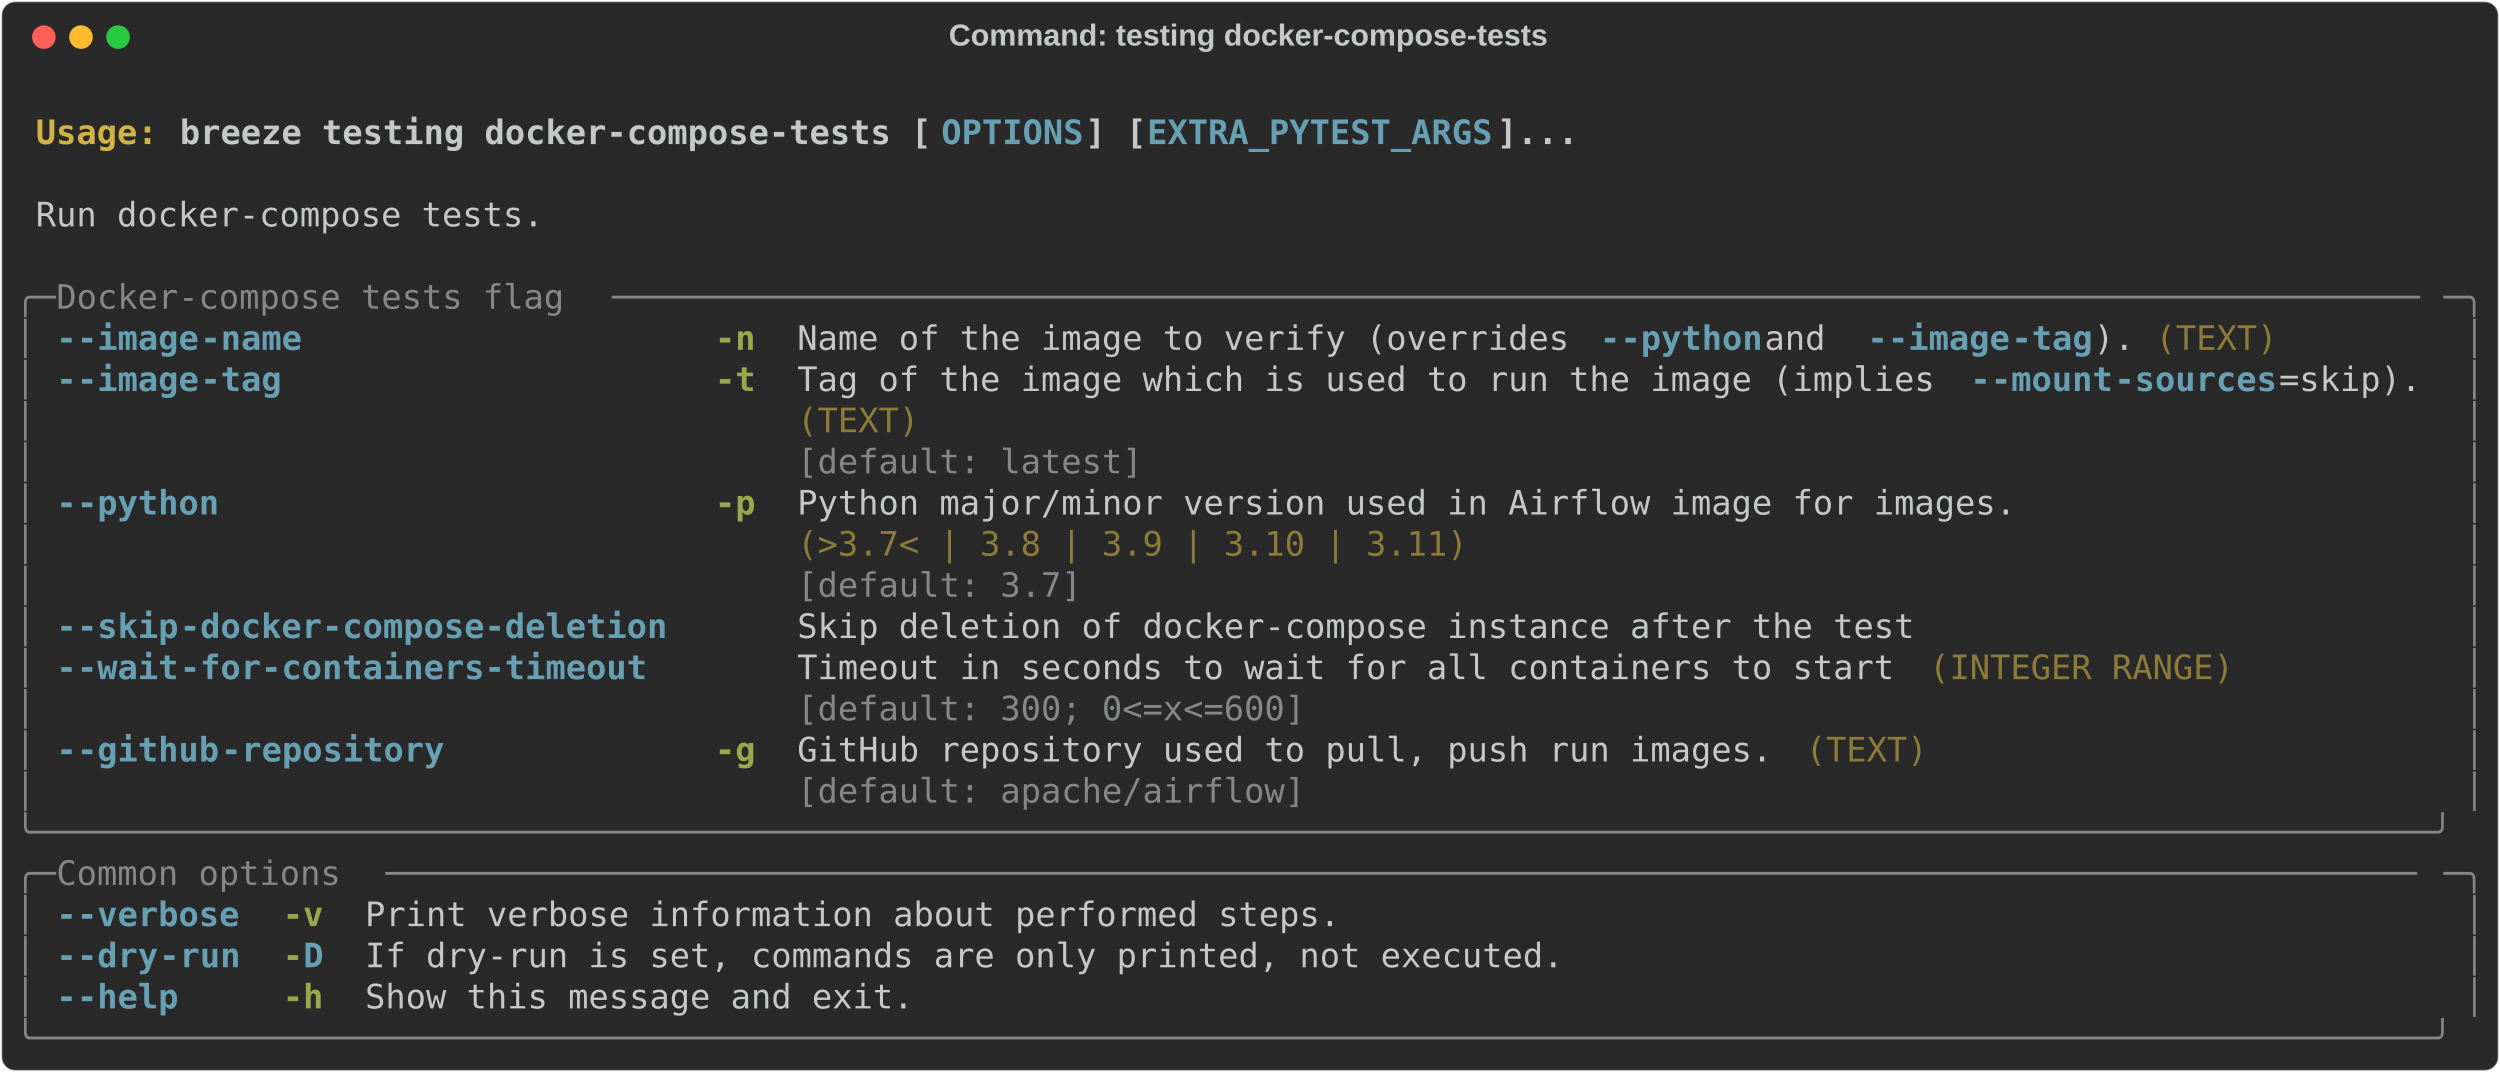
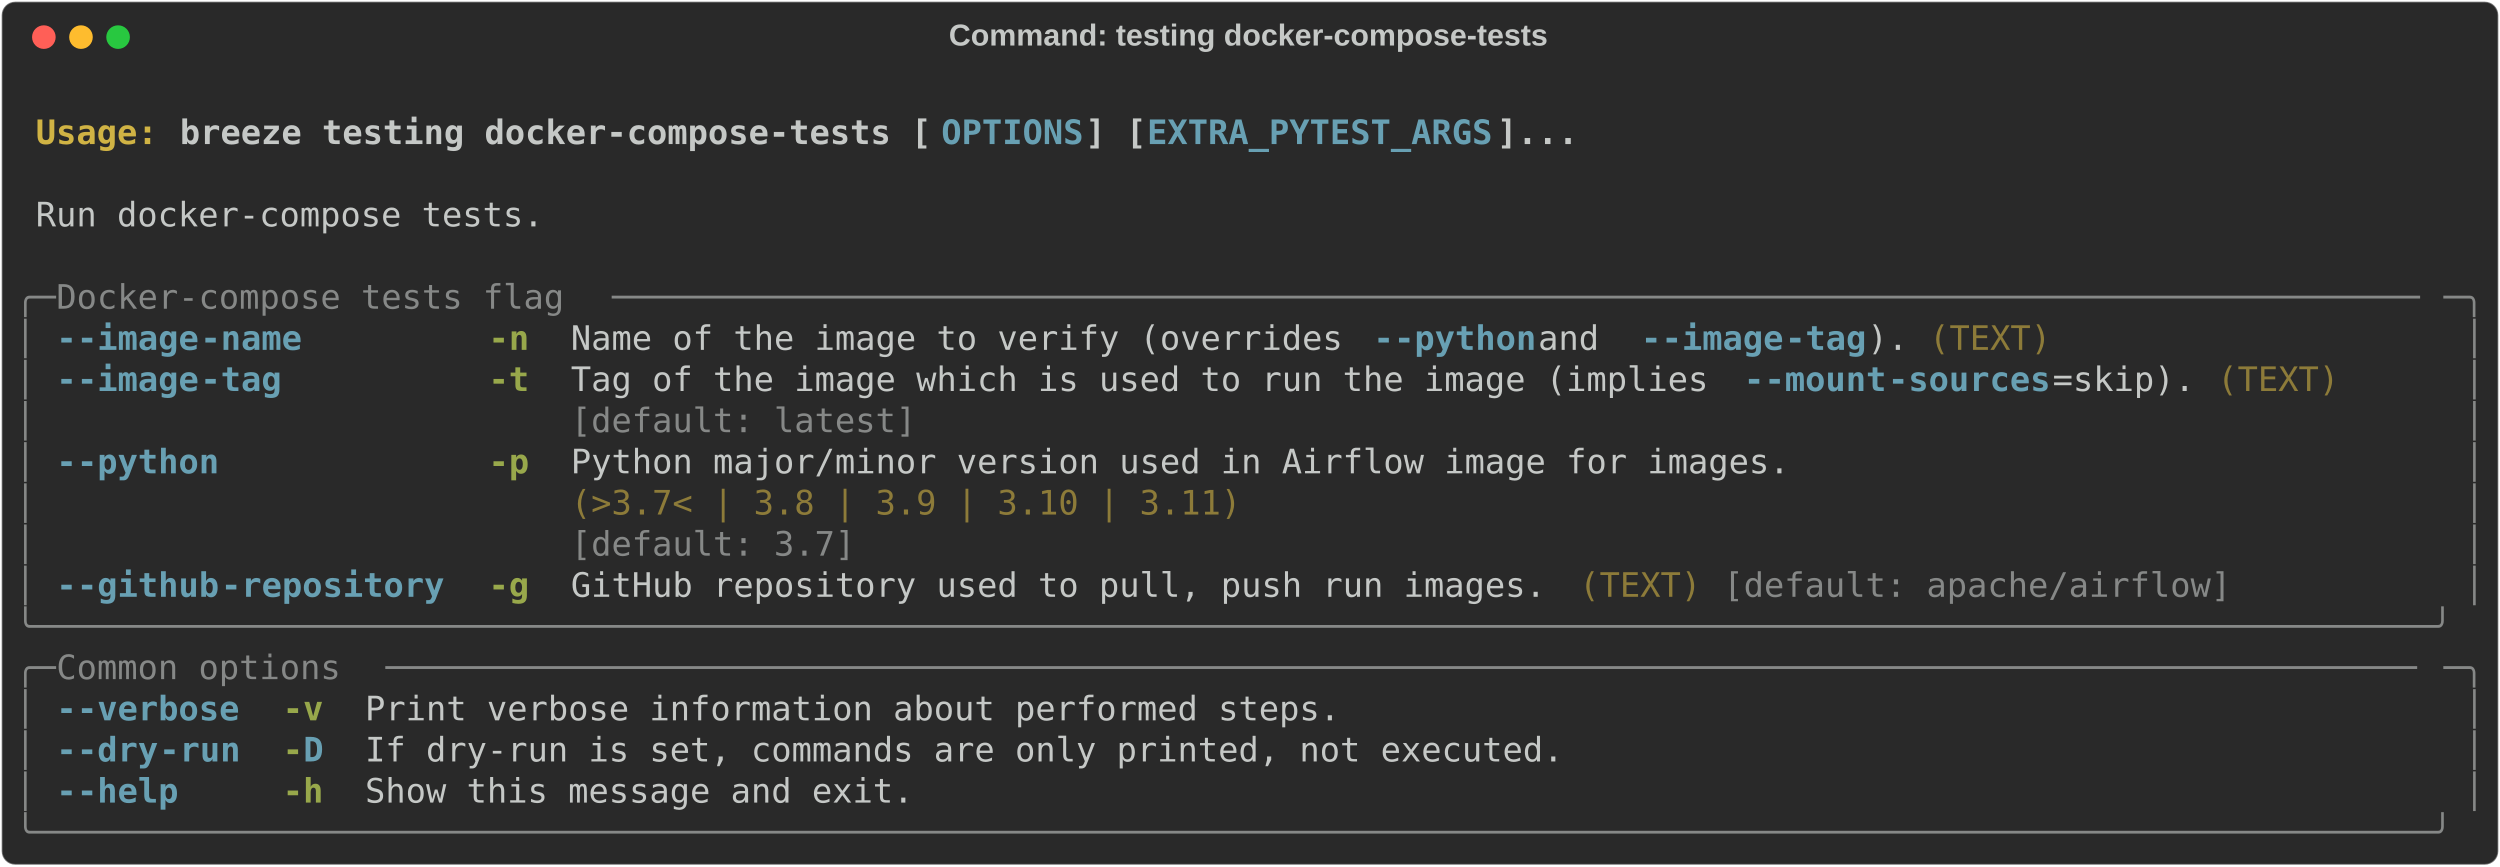
- <svg xmlns="http://www.w3.org/2000/svg" class="rich-terminal" viewBox="0 0 1482 635.6">
+ <svg xmlns="http://www.w3.org/2000/svg" class="rich-terminal" viewBox="0 0 1482 513.6">
  <style>

    @font-face {
        font-family: "Fira Code";
        src: local("FiraCode-Regular"),
                url("https://cdnjs.cloudflare.com/ajax/libs/firacode/6.2.0/woff2/FiraCode-Regular.woff2") format("woff2"),
                url("https://cdnjs.cloudflare.com/ajax/libs/firacode/6.2.0/woff/FiraCode-Regular.woff") format("woff");
        font-style: normal;
        font-weight: 400;
    }
    @font-face {
        font-family: "Fira Code";
        src: local("FiraCode-Bold"),
                url("https://cdnjs.cloudflare.com/ajax/libs/firacode/6.2.0/woff2/FiraCode-Bold.woff2") format("woff2"),
                url("https://cdnjs.cloudflare.com/ajax/libs/firacode/6.2.0/woff/FiraCode-Bold.woff") format("woff");
        font-style: bold;
        font-weight: 700;
    }

    .breeze-testing-docker-compose-tests-matrix {
        font-family: Fira Code, monospace;
        font-size: 20px;
        line-height: 24.4px;
        font-variant-east-asian: full-width;
    }

    .breeze-testing-docker-compose-tests-title {
        font-size: 18px;
        font-weight: bold;
        font-family: arial;
    }

    .breeze-testing-docker-compose-tests-r1 { fill: #c5c8c6;font-weight: bold }
.breeze-testing-docker-compose-tests-r2 { fill: #c5c8c6 }
.breeze-testing-docker-compose-tests-r3 { fill: #d0b344;font-weight: bold }
.breeze-testing-docker-compose-tests-r4 { fill: #68a0b3;font-weight: bold }
.breeze-testing-docker-compose-tests-r5 { fill: #868887 }
.breeze-testing-docker-compose-tests-r6 { fill: #98a84b;font-weight: bold }
.breeze-testing-docker-compose-tests-r7 { fill: #8d7b39 }
    </style>
  <defs>
    <clipPath id="breeze-testing-docker-compose-tests-clip-terminal">
-       <rect x="0" y="0" width="1463.0" height="584.6" />
+       <rect x="0" y="0" width="1463.0" height="462.6" />
    </clipPath>
    <clipPath id="breeze-testing-docker-compose-tests-line-0">
      <rect x="0" y="1.5" width="1464" height="24.65" />
    </clipPath>
    <clipPath id="breeze-testing-docker-compose-tests-line-1">
      <rect x="0" y="25.9" width="1464" height="24.65" />
    </clipPath>
    <clipPath id="breeze-testing-docker-compose-tests-line-2">
      <rect x="0" y="50.3" width="1464" height="24.65" />
    </clipPath>
    <clipPath id="breeze-testing-docker-compose-tests-line-3">
      <rect x="0" y="74.7" width="1464" height="24.65" />
    </clipPath>
    <clipPath id="breeze-testing-docker-compose-tests-line-4">
      <rect x="0" y="99.1" width="1464" height="24.65" />
    </clipPath>
    <clipPath id="breeze-testing-docker-compose-tests-line-5">
      <rect x="0" y="123.5" width="1464" height="24.65" />
    </clipPath>
    <clipPath id="breeze-testing-docker-compose-tests-line-6">
      <rect x="0" y="147.9" width="1464" height="24.65" />
    </clipPath>
    <clipPath id="breeze-testing-docker-compose-tests-line-7">
      <rect x="0" y="172.3" width="1464" height="24.65" />
    </clipPath>
    <clipPath id="breeze-testing-docker-compose-tests-line-8">
      <rect x="0" y="196.7" width="1464" height="24.65" />
    </clipPath>
    <clipPath id="breeze-testing-docker-compose-tests-line-9">
      <rect x="0" y="221.1" width="1464" height="24.65" />
    </clipPath>
    <clipPath id="breeze-testing-docker-compose-tests-line-10">
      <rect x="0" y="245.5" width="1464" height="24.65" />
    </clipPath>
    <clipPath id="breeze-testing-docker-compose-tests-line-11">
      <rect x="0" y="269.9" width="1464" height="24.65" />
    </clipPath>
    <clipPath id="breeze-testing-docker-compose-tests-line-12">
      <rect x="0" y="294.3" width="1464" height="24.65" />
    </clipPath>
    <clipPath id="breeze-testing-docker-compose-tests-line-13">
      <rect x="0" y="318.7" width="1464" height="24.65" />
    </clipPath>
    <clipPath id="breeze-testing-docker-compose-tests-line-14">
      <rect x="0" y="343.1" width="1464" height="24.65" />
    </clipPath>
    <clipPath id="breeze-testing-docker-compose-tests-line-15">
      <rect x="0" y="367.5" width="1464" height="24.65" />
    </clipPath>
    <clipPath id="breeze-testing-docker-compose-tests-line-16">
      <rect x="0" y="391.9" width="1464" height="24.65" />
    </clipPath>
    <clipPath id="breeze-testing-docker-compose-tests-line-17">
      <rect x="0" y="416.3" width="1464" height="24.65" />
    </clipPath>
-     <clipPath id="breeze-testing-docker-compose-tests-line-18">
-       <rect x="0" y="440.7" width="1464" height="24.65" />
-     </clipPath>
-     <clipPath id="breeze-testing-docker-compose-tests-line-19">
-       <rect x="0" y="465.1" width="1464" height="24.65" />
-     </clipPath>
-     <clipPath id="breeze-testing-docker-compose-tests-line-20">
-       <rect x="0" y="489.5" width="1464" height="24.65" />
-     </clipPath>
-     <clipPath id="breeze-testing-docker-compose-tests-line-21">
-       <rect x="0" y="513.9" width="1464" height="24.65" />
-     </clipPath>
-     <clipPath id="breeze-testing-docker-compose-tests-line-22">
-       <rect x="0" y="538.3" width="1464" height="24.65" />
-     </clipPath>
  </defs>
-   <rect fill="#292929" stroke="rgba(255,255,255,0.35)" stroke-width="1" x="1" y="1" width="1480" height="633.6" rx="8" />
+   <rect fill="#292929" stroke="rgba(255,255,255,0.35)" stroke-width="1" x="1" y="1" width="1480" height="511.6" rx="8" />
  <text class="breeze-testing-docker-compose-tests-title" fill="#c5c8c6" text-anchor="middle" x="740" y="27">Command: testing docker-compose-tests</text>
  <g transform="translate(26,22)">
    <circle cx="0" cy="0" r="7" fill="#ff5f57" />
    <circle cx="22" cy="0" r="7" fill="#febc2e" />
    <circle cx="44" cy="0" r="7" fill="#28c840" />
  </g>
  <g transform="translate(9, 41)" clip-path="url(#breeze-testing-docker-compose-tests-clip-terminal)">
    <g class="breeze-testing-docker-compose-tests-matrix">
      <text class="breeze-testing-docker-compose-tests-r2" x="1464" y="20" textLength="12.2" clip-path="url(#breeze-testing-docker-compose-tests-line-0)">
</text>
      <text class="breeze-testing-docker-compose-tests-r3" x="12.2" y="44.4" textLength="85.4" clip-path="url(#breeze-testing-docker-compose-tests-line-1)">Usage: </text>
      <text class="breeze-testing-docker-compose-tests-r1" x="97.6" y="44.4" textLength="451.4" clip-path="url(#breeze-testing-docker-compose-tests-line-1)">breeze testing docker-compose-tests [</text>
      <text class="breeze-testing-docker-compose-tests-r4" x="549" y="44.4" textLength="85.4" clip-path="url(#breeze-testing-docker-compose-tests-line-1)">OPTIONS</text>
      <text class="breeze-testing-docker-compose-tests-r1" x="634.4" y="44.4" textLength="36.6" clip-path="url(#breeze-testing-docker-compose-tests-line-1)">] [</text>
      <text class="breeze-testing-docker-compose-tests-r4" x="671" y="44.4" textLength="207.4" clip-path="url(#breeze-testing-docker-compose-tests-line-1)">EXTRA_PYTEST_ARGS</text>
      <text class="breeze-testing-docker-compose-tests-r1" x="878.4" y="44.4" textLength="48.8" clip-path="url(#breeze-testing-docker-compose-tests-line-1)">]...</text>
      <text class="breeze-testing-docker-compose-tests-r2" x="1464" y="44.4" textLength="12.2" clip-path="url(#breeze-testing-docker-compose-tests-line-1)">
</text>
      <text class="breeze-testing-docker-compose-tests-r2" x="1464" y="68.8" textLength="12.2" clip-path="url(#breeze-testing-docker-compose-tests-line-2)">
</text>
      <text class="breeze-testing-docker-compose-tests-r2" x="12.2" y="93.2" textLength="305" clip-path="url(#breeze-testing-docker-compose-tests-line-3)">Run docker-compose tests.</text>
      <text class="breeze-testing-docker-compose-tests-r2" x="1464" y="93.2" textLength="12.2" clip-path="url(#breeze-testing-docker-compose-tests-line-3)">
</text>
      <text class="breeze-testing-docker-compose-tests-r2" x="1464" y="117.6" textLength="12.2" clip-path="url(#breeze-testing-docker-compose-tests-line-4)">
</text>
      <text class="breeze-testing-docker-compose-tests-r5" x="0" y="142" textLength="24.4" clip-path="url(#breeze-testing-docker-compose-tests-line-5)">╭─</text>
      <text class="breeze-testing-docker-compose-tests-r5" x="24.4" y="142" textLength="329.4" clip-path="url(#breeze-testing-docker-compose-tests-line-5)"> Docker-compose tests flag </text>
      <text class="breeze-testing-docker-compose-tests-r5" x="353.8" y="142" textLength="1085.8" clip-path="url(#breeze-testing-docker-compose-tests-line-5)">─────────────────────────────────────────────────────────────────────────────────────────</text>
      <text class="breeze-testing-docker-compose-tests-r5" x="1439.6" y="142" textLength="24.4" clip-path="url(#breeze-testing-docker-compose-tests-line-5)">─╮</text>
      <text class="breeze-testing-docker-compose-tests-r2" x="1464" y="142" textLength="12.2" clip-path="url(#breeze-testing-docker-compose-tests-line-5)">
</text>
      <text class="breeze-testing-docker-compose-tests-r5" x="0" y="166.4" textLength="12.2" clip-path="url(#breeze-testing-docker-compose-tests-line-6)">│</text>
      <text class="breeze-testing-docker-compose-tests-r4" x="24.4" y="166.4" textLength="12.2" clip-path="url(#breeze-testing-docker-compose-tests-line-6)">-</text>
      <text class="breeze-testing-docker-compose-tests-r4" x="36.6" y="166.4" textLength="73.2" clip-path="url(#breeze-testing-docker-compose-tests-line-6)">-image</text>
      <text class="breeze-testing-docker-compose-tests-r4" x="109.8" y="166.4" textLength="61" clip-path="url(#breeze-testing-docker-compose-tests-line-6)">-name</text>
-       <text class="breeze-testing-docker-compose-tests-r6" x="414.8" y="166.4" textLength="24.4" clip-path="url(#breeze-testing-docker-compose-tests-line-6)">-n</text>
-       <text class="breeze-testing-docker-compose-tests-r2" x="463.6" y="166.4" textLength="475.8" clip-path="url(#breeze-testing-docker-compose-tests-line-6)">Name of the image to verify (overrides </text>
-       <text class="breeze-testing-docker-compose-tests-r4" x="939.4" y="166.4" textLength="12.2" clip-path="url(#breeze-testing-docker-compose-tests-line-6)">-</text>
-       <text class="breeze-testing-docker-compose-tests-r4" x="951.6" y="166.4" textLength="85.4" clip-path="url(#breeze-testing-docker-compose-tests-line-6)">-python</text>
-       <text class="breeze-testing-docker-compose-tests-r2" x="1037" y="166.4" textLength="61" clip-path="url(#breeze-testing-docker-compose-tests-line-6)"> and </text>
-       <text class="breeze-testing-docker-compose-tests-r4" x="1098" y="166.4" textLength="12.2" clip-path="url(#breeze-testing-docker-compose-tests-line-6)">-</text>
-       <text class="breeze-testing-docker-compose-tests-r4" x="1110.2" y="166.4" textLength="73.2" clip-path="url(#breeze-testing-docker-compose-tests-line-6)">-image</text>
-       <text class="breeze-testing-docker-compose-tests-r4" x="1183.4" y="166.4" textLength="48.8" clip-path="url(#breeze-testing-docker-compose-tests-line-6)">-tag</text>
-       <text class="breeze-testing-docker-compose-tests-r2" x="1232.2" y="166.4" textLength="24.4" clip-path="url(#breeze-testing-docker-compose-tests-line-6)">).</text>
-       <text class="breeze-testing-docker-compose-tests-r7" x="1268.8" y="166.4" textLength="73.2" clip-path="url(#breeze-testing-docker-compose-tests-line-6)">(TEXT)</text>
+       <text class="breeze-testing-docker-compose-tests-r6" x="280.6" y="166.4" textLength="24.4" clip-path="url(#breeze-testing-docker-compose-tests-line-6)">-n</text>
+       <text class="breeze-testing-docker-compose-tests-r2" x="329.4" y="166.4" textLength="475.8" clip-path="url(#breeze-testing-docker-compose-tests-line-6)">Name of the image to verify (overrides </text>
+       <text class="breeze-testing-docker-compose-tests-r4" x="805.2" y="166.4" textLength="12.2" clip-path="url(#breeze-testing-docker-compose-tests-line-6)">-</text>
+       <text class="breeze-testing-docker-compose-tests-r4" x="817.4" y="166.4" textLength="85.4" clip-path="url(#breeze-testing-docker-compose-tests-line-6)">-python</text>
+       <text class="breeze-testing-docker-compose-tests-r2" x="902.8" y="166.4" textLength="61" clip-path="url(#breeze-testing-docker-compose-tests-line-6)"> and </text>
+       <text class="breeze-testing-docker-compose-tests-r4" x="963.8" y="166.4" textLength="12.2" clip-path="url(#breeze-testing-docker-compose-tests-line-6)">-</text>
+       <text class="breeze-testing-docker-compose-tests-r4" x="976" y="166.4" textLength="73.2" clip-path="url(#breeze-testing-docker-compose-tests-line-6)">-image</text>
+       <text class="breeze-testing-docker-compose-tests-r4" x="1049.2" y="166.4" textLength="48.8" clip-path="url(#breeze-testing-docker-compose-tests-line-6)">-tag</text>
+       <text class="breeze-testing-docker-compose-tests-r2" x="1098" y="166.4" textLength="24.4" clip-path="url(#breeze-testing-docker-compose-tests-line-6)">).</text>
+       <text class="breeze-testing-docker-compose-tests-r7" x="1134.6" y="166.4" textLength="73.2" clip-path="url(#breeze-testing-docker-compose-tests-line-6)">(TEXT)</text>
      <text class="breeze-testing-docker-compose-tests-r5" x="1451.8" y="166.4" textLength="12.2" clip-path="url(#breeze-testing-docker-compose-tests-line-6)">│</text>
      <text class="breeze-testing-docker-compose-tests-r2" x="1464" y="166.4" textLength="12.2" clip-path="url(#breeze-testing-docker-compose-tests-line-6)">
</text>
      <text class="breeze-testing-docker-compose-tests-r5" x="0" y="190.8" textLength="12.2" clip-path="url(#breeze-testing-docker-compose-tests-line-7)">│</text>
      <text class="breeze-testing-docker-compose-tests-r4" x="24.4" y="190.8" textLength="12.2" clip-path="url(#breeze-testing-docker-compose-tests-line-7)">-</text>
      <text class="breeze-testing-docker-compose-tests-r4" x="36.6" y="190.8" textLength="73.2" clip-path="url(#breeze-testing-docker-compose-tests-line-7)">-image</text>
      <text class="breeze-testing-docker-compose-tests-r4" x="109.8" y="190.8" textLength="48.8" clip-path="url(#breeze-testing-docker-compose-tests-line-7)">-tag</text>
-       <text class="breeze-testing-docker-compose-tests-r6" x="414.8" y="190.8" textLength="24.4" clip-path="url(#breeze-testing-docker-compose-tests-line-7)">-t</text>
-       <text class="breeze-testing-docker-compose-tests-r2" x="463.6" y="190.8" textLength="695.4" clip-path="url(#breeze-testing-docker-compose-tests-line-7)">Tag of the image which is used to run the image (implies </text>
-       <text class="breeze-testing-docker-compose-tests-r4" x="1159" y="190.8" textLength="12.2" clip-path="url(#breeze-testing-docker-compose-tests-line-7)">-</text>
-       <text class="breeze-testing-docker-compose-tests-r4" x="1171.2" y="190.8" textLength="73.2" clip-path="url(#breeze-testing-docker-compose-tests-line-7)">-mount</text>
-       <text class="breeze-testing-docker-compose-tests-r4" x="1244.4" y="190.8" textLength="97.6" clip-path="url(#breeze-testing-docker-compose-tests-line-7)">-sources</text>
-       <text class="breeze-testing-docker-compose-tests-r2" x="1342" y="190.8" textLength="85.4" clip-path="url(#breeze-testing-docker-compose-tests-line-7)">=skip).</text>
+       <text class="breeze-testing-docker-compose-tests-r6" x="280.6" y="190.8" textLength="24.4" clip-path="url(#breeze-testing-docker-compose-tests-line-7)">-t</text>
+       <text class="breeze-testing-docker-compose-tests-r2" x="329.4" y="190.8" textLength="695.4" clip-path="url(#breeze-testing-docker-compose-tests-line-7)">Tag of the image which is used to run the image (implies </text>
+       <text class="breeze-testing-docker-compose-tests-r4" x="1024.8" y="190.8" textLength="12.2" clip-path="url(#breeze-testing-docker-compose-tests-line-7)">-</text>
+       <text class="breeze-testing-docker-compose-tests-r4" x="1037" y="190.8" textLength="73.2" clip-path="url(#breeze-testing-docker-compose-tests-line-7)">-mount</text>
+       <text class="breeze-testing-docker-compose-tests-r4" x="1110.2" y="190.8" textLength="97.6" clip-path="url(#breeze-testing-docker-compose-tests-line-7)">-sources</text>
+       <text class="breeze-testing-docker-compose-tests-r2" x="1207.8" y="190.8" textLength="85.4" clip-path="url(#breeze-testing-docker-compose-tests-line-7)">=skip).</text>
+       <text class="breeze-testing-docker-compose-tests-r7" x="1305.4" y="190.8" textLength="73.2" clip-path="url(#breeze-testing-docker-compose-tests-line-7)">(TEXT)</text>
      <text class="breeze-testing-docker-compose-tests-r5" x="1451.8" y="190.8" textLength="12.2" clip-path="url(#breeze-testing-docker-compose-tests-line-7)">│</text>
      <text class="breeze-testing-docker-compose-tests-r2" x="1464" y="190.8" textLength="12.2" clip-path="url(#breeze-testing-docker-compose-tests-line-7)">
</text>
      <text class="breeze-testing-docker-compose-tests-r5" x="0" y="215.2" textLength="12.2" clip-path="url(#breeze-testing-docker-compose-tests-line-8)">│</text>
-       <text class="breeze-testing-docker-compose-tests-r7" x="463.6" y="215.2" textLength="963.8" clip-path="url(#breeze-testing-docker-compose-tests-line-8)">(TEXT)                                                                         </text>
+       <text class="breeze-testing-docker-compose-tests-r5" x="329.4" y="215.2" textLength="963.8" clip-path="url(#breeze-testing-docker-compose-tests-line-8)">[default: latest]                                                              </text>
      <text class="breeze-testing-docker-compose-tests-r5" x="1451.8" y="215.2" textLength="12.2" clip-path="url(#breeze-testing-docker-compose-tests-line-8)">│</text>
      <text class="breeze-testing-docker-compose-tests-r2" x="1464" y="215.2" textLength="12.2" clip-path="url(#breeze-testing-docker-compose-tests-line-8)">
</text>
      <text class="breeze-testing-docker-compose-tests-r5" x="0" y="239.6" textLength="12.2" clip-path="url(#breeze-testing-docker-compose-tests-line-9)">│</text>
-       <text class="breeze-testing-docker-compose-tests-r5" x="463.6" y="239.6" textLength="963.8" clip-path="url(#breeze-testing-docker-compose-tests-line-9)">[default: latest]                                                              </text>
+       <text class="breeze-testing-docker-compose-tests-r4" x="24.4" y="239.6" textLength="12.2" clip-path="url(#breeze-testing-docker-compose-tests-line-9)">-</text>
+       <text class="breeze-testing-docker-compose-tests-r4" x="36.6" y="239.6" textLength="85.4" clip-path="url(#breeze-testing-docker-compose-tests-line-9)">-python</text>
+       <text class="breeze-testing-docker-compose-tests-r6" x="280.6" y="239.6" textLength="24.4" clip-path="url(#breeze-testing-docker-compose-tests-line-9)">-p</text>
+       <text class="breeze-testing-docker-compose-tests-r2" x="329.4" y="239.6" textLength="732" clip-path="url(#breeze-testing-docker-compose-tests-line-9)">Python major/minor version used in Airflow image for images.</text>
      <text class="breeze-testing-docker-compose-tests-r5" x="1451.8" y="239.6" textLength="12.2" clip-path="url(#breeze-testing-docker-compose-tests-line-9)">│</text>
      <text class="breeze-testing-docker-compose-tests-r2" x="1464" y="239.6" textLength="12.2" clip-path="url(#breeze-testing-docker-compose-tests-line-9)">
</text>
      <text class="breeze-testing-docker-compose-tests-r5" x="0" y="264" textLength="12.2" clip-path="url(#breeze-testing-docker-compose-tests-line-10)">│</text>
-       <text class="breeze-testing-docker-compose-tests-r4" x="24.4" y="264" textLength="12.2" clip-path="url(#breeze-testing-docker-compose-tests-line-10)">-</text>
-       <text class="breeze-testing-docker-compose-tests-r4" x="36.6" y="264" textLength="85.4" clip-path="url(#breeze-testing-docker-compose-tests-line-10)">-python</text>
-       <text class="breeze-testing-docker-compose-tests-r6" x="414.8" y="264" textLength="24.4" clip-path="url(#breeze-testing-docker-compose-tests-line-10)">-p</text>
-       <text class="breeze-testing-docker-compose-tests-r2" x="463.6" y="264" textLength="732" clip-path="url(#breeze-testing-docker-compose-tests-line-10)">Python major/minor version used in Airflow image for images.</text>
+       <text class="breeze-testing-docker-compose-tests-r7" x="329.4" y="264" textLength="732" clip-path="url(#breeze-testing-docker-compose-tests-line-10)">(&gt;3.7&lt; | 3.8 | 3.9 | 3.10 | 3.11)                           </text>
      <text class="breeze-testing-docker-compose-tests-r5" x="1451.8" y="264" textLength="12.2" clip-path="url(#breeze-testing-docker-compose-tests-line-10)">│</text>
      <text class="breeze-testing-docker-compose-tests-r2" x="1464" y="264" textLength="12.2" clip-path="url(#breeze-testing-docker-compose-tests-line-10)">
</text>
      <text class="breeze-testing-docker-compose-tests-r5" x="0" y="288.4" textLength="12.2" clip-path="url(#breeze-testing-docker-compose-tests-line-11)">│</text>
-       <text class="breeze-testing-docker-compose-tests-r7" x="463.6" y="288.4" textLength="732" clip-path="url(#breeze-testing-docker-compose-tests-line-11)">(&gt;3.7&lt; | 3.8 | 3.9 | 3.10 | 3.11)                           </text>
+       <text class="breeze-testing-docker-compose-tests-r5" x="329.4" y="288.4" textLength="732" clip-path="url(#breeze-testing-docker-compose-tests-line-11)">[default: 3.7]                                              </text>
      <text class="breeze-testing-docker-compose-tests-r5" x="1451.8" y="288.4" textLength="12.2" clip-path="url(#breeze-testing-docker-compose-tests-line-11)">│</text>
      <text class="breeze-testing-docker-compose-tests-r2" x="1464" y="288.4" textLength="12.2" clip-path="url(#breeze-testing-docker-compose-tests-line-11)">
</text>
      <text class="breeze-testing-docker-compose-tests-r5" x="0" y="312.8" textLength="12.2" clip-path="url(#breeze-testing-docker-compose-tests-line-12)">│</text>
-       <text class="breeze-testing-docker-compose-tests-r5" x="463.6" y="312.8" textLength="732" clip-path="url(#breeze-testing-docker-compose-tests-line-12)">[default: 3.7]                                              </text>
+       <text class="breeze-testing-docker-compose-tests-r4" x="24.4" y="312.8" textLength="12.2" clip-path="url(#breeze-testing-docker-compose-tests-line-12)">-</text>
+       <text class="breeze-testing-docker-compose-tests-r4" x="36.6" y="312.8" textLength="85.4" clip-path="url(#breeze-testing-docker-compose-tests-line-12)">-github</text>
+       <text class="breeze-testing-docker-compose-tests-r4" x="122" y="312.8" textLength="134.2" clip-path="url(#breeze-testing-docker-compose-tests-line-12)">-repository</text>
+       <text class="breeze-testing-docker-compose-tests-r6" x="280.6" y="312.8" textLength="24.4" clip-path="url(#breeze-testing-docker-compose-tests-line-12)">-g</text>
+       <text class="breeze-testing-docker-compose-tests-r2" x="329.4" y="312.8" textLength="585.6" clip-path="url(#breeze-testing-docker-compose-tests-line-12)">GitHub repository used to pull, push run images.</text>
+       <text class="breeze-testing-docker-compose-tests-r7" x="927.2" y="312.8" textLength="73.2" clip-path="url(#breeze-testing-docker-compose-tests-line-12)">(TEXT)</text>
+       <text class="breeze-testing-docker-compose-tests-r5" x="1012.6" y="312.8" textLength="305" clip-path="url(#breeze-testing-docker-compose-tests-line-12)">[default: apache/airflow]</text>
      <text class="breeze-testing-docker-compose-tests-r5" x="1451.8" y="312.8" textLength="12.2" clip-path="url(#breeze-testing-docker-compose-tests-line-12)">│</text>
      <text class="breeze-testing-docker-compose-tests-r2" x="1464" y="312.8" textLength="12.2" clip-path="url(#breeze-testing-docker-compose-tests-line-12)">
</text>
-       <text class="breeze-testing-docker-compose-tests-r5" x="0" y="337.2" textLength="12.2" clip-path="url(#breeze-testing-docker-compose-tests-line-13)">│</text>
-       <text class="breeze-testing-docker-compose-tests-r4" x="24.4" y="337.2" textLength="12.2" clip-path="url(#breeze-testing-docker-compose-tests-line-13)">-</text>
-       <text class="breeze-testing-docker-compose-tests-r4" x="36.6" y="337.2" textLength="61" clip-path="url(#breeze-testing-docker-compose-tests-line-13)">-skip</text>
-       <text class="breeze-testing-docker-compose-tests-r4" x="97.6" y="337.2" textLength="292.8" clip-path="url(#breeze-testing-docker-compose-tests-line-13)">-docker-compose-deletion</text>
-       <text class="breeze-testing-docker-compose-tests-r2" x="463.6" y="337.2" textLength="671" clip-path="url(#breeze-testing-docker-compose-tests-line-13)">Skip deletion of docker-compose instance after the test</text>
-       <text class="breeze-testing-docker-compose-tests-r5" x="1451.8" y="337.2" textLength="12.2" clip-path="url(#breeze-testing-docker-compose-tests-line-13)">│</text>
+       <text class="breeze-testing-docker-compose-tests-r5" x="0" y="337.2" textLength="1464" clip-path="url(#breeze-testing-docker-compose-tests-line-13)">╰──────────────────────────────────────────────────────────────────────────────────────────────────────────────────────╯</text>
      <text class="breeze-testing-docker-compose-tests-r2" x="1464" y="337.2" textLength="12.2" clip-path="url(#breeze-testing-docker-compose-tests-line-13)">
</text>
-       <text class="breeze-testing-docker-compose-tests-r5" x="0" y="361.6" textLength="12.2" clip-path="url(#breeze-testing-docker-compose-tests-line-14)">│</text>
-       <text class="breeze-testing-docker-compose-tests-r4" x="24.4" y="361.6" textLength="12.2" clip-path="url(#breeze-testing-docker-compose-tests-line-14)">-</text>
-       <text class="breeze-testing-docker-compose-tests-r4" x="36.6" y="361.6" textLength="61" clip-path="url(#breeze-testing-docker-compose-tests-line-14)">-wait</text>
-       <text class="breeze-testing-docker-compose-tests-r4" x="97.6" y="361.6" textLength="280.6" clip-path="url(#breeze-testing-docker-compose-tests-line-14)">-for-containers-timeout</text>
-       <text class="breeze-testing-docker-compose-tests-r2" x="463.6" y="361.6" textLength="658.8" clip-path="url(#breeze-testing-docker-compose-tests-line-14)">Timeout in seconds to wait for all containers to start</text>
-       <text class="breeze-testing-docker-compose-tests-r7" x="1134.6" y="361.6" textLength="183" clip-path="url(#breeze-testing-docker-compose-tests-line-14)">(INTEGER RANGE)</text>
-       <text class="breeze-testing-docker-compose-tests-r5" x="1451.8" y="361.6" textLength="12.2" clip-path="url(#breeze-testing-docker-compose-tests-line-14)">│</text>
+       <text class="breeze-testing-docker-compose-tests-r5" x="0" y="361.6" textLength="24.4" clip-path="url(#breeze-testing-docker-compose-tests-line-14)">╭─</text>
+       <text class="breeze-testing-docker-compose-tests-r5" x="24.4" y="361.6" textLength="195.2" clip-path="url(#breeze-testing-docker-compose-tests-line-14)"> Common options </text>
+       <text class="breeze-testing-docker-compose-tests-r5" x="219.6" y="361.6" textLength="1220" clip-path="url(#breeze-testing-docker-compose-tests-line-14)">────────────────────────────────────────────────────────────────────────────────────────────────────</text>
+       <text class="breeze-testing-docker-compose-tests-r5" x="1439.6" y="361.6" textLength="24.4" clip-path="url(#breeze-testing-docker-compose-tests-line-14)">─╮</text>
      <text class="breeze-testing-docker-compose-tests-r2" x="1464" y="361.6" textLength="12.2" clip-path="url(#breeze-testing-docker-compose-tests-line-14)">
</text>
      <text class="breeze-testing-docker-compose-tests-r5" x="0" y="386" textLength="12.2" clip-path="url(#breeze-testing-docker-compose-tests-line-15)">│</text>
-       <text class="breeze-testing-docker-compose-tests-r5" x="463.6" y="386" textLength="658.8" clip-path="url(#breeze-testing-docker-compose-tests-line-15)">[default: 300; 0&lt;=x&lt;=600]                             </text>
+       <text class="breeze-testing-docker-compose-tests-r4" x="24.4" y="386" textLength="12.2" clip-path="url(#breeze-testing-docker-compose-tests-line-15)">-</text>
+       <text class="breeze-testing-docker-compose-tests-r4" x="36.6" y="386" textLength="97.6" clip-path="url(#breeze-testing-docker-compose-tests-line-15)">-verbose</text>
+       <text class="breeze-testing-docker-compose-tests-r6" x="158.6" y="386" textLength="24.4" clip-path="url(#breeze-testing-docker-compose-tests-line-15)">-v</text>
+       <text class="breeze-testing-docker-compose-tests-r2" x="207.4" y="386" textLength="585.6" clip-path="url(#breeze-testing-docker-compose-tests-line-15)">Print verbose information about performed steps.</text>
      <text class="breeze-testing-docker-compose-tests-r5" x="1451.8" y="386" textLength="12.2" clip-path="url(#breeze-testing-docker-compose-tests-line-15)">│</text>
      <text class="breeze-testing-docker-compose-tests-r2" x="1464" y="386" textLength="12.2" clip-path="url(#breeze-testing-docker-compose-tests-line-15)">
</text>
      <text class="breeze-testing-docker-compose-tests-r5" x="0" y="410.4" textLength="12.2" clip-path="url(#breeze-testing-docker-compose-tests-line-16)">│</text>
      <text class="breeze-testing-docker-compose-tests-r4" x="24.4" y="410.4" textLength="12.2" clip-path="url(#breeze-testing-docker-compose-tests-line-16)">-</text>
-       <text class="breeze-testing-docker-compose-tests-r4" x="36.6" y="410.4" textLength="85.4" clip-path="url(#breeze-testing-docker-compose-tests-line-16)">-github</text>
-       <text class="breeze-testing-docker-compose-tests-r4" x="122" y="410.4" textLength="134.2" clip-path="url(#breeze-testing-docker-compose-tests-line-16)">-repository</text>
-       <text class="breeze-testing-docker-compose-tests-r6" x="414.8" y="410.4" textLength="24.4" clip-path="url(#breeze-testing-docker-compose-tests-line-16)">-g</text>
-       <text class="breeze-testing-docker-compose-tests-r2" x="463.6" y="410.4" textLength="585.6" clip-path="url(#breeze-testing-docker-compose-tests-line-16)">GitHub repository used to pull, push run images.</text>
-       <text class="breeze-testing-docker-compose-tests-r7" x="1061.4" y="410.4" textLength="73.2" clip-path="url(#breeze-testing-docker-compose-tests-line-16)">(TEXT)</text>
+       <text class="breeze-testing-docker-compose-tests-r4" x="36.6" y="410.4" textLength="48.8" clip-path="url(#breeze-testing-docker-compose-tests-line-16)">-dry</text>
+       <text class="breeze-testing-docker-compose-tests-r4" x="85.4" y="410.4" textLength="48.8" clip-path="url(#breeze-testing-docker-compose-tests-line-16)">-run</text>
+       <text class="breeze-testing-docker-compose-tests-r6" x="158.6" y="410.4" textLength="12.2" clip-path="url(#breeze-testing-docker-compose-tests-line-16)">-</text>
+       <text class="breeze-testing-docker-compose-tests-r4" x="170.8" y="410.4" textLength="12.2" clip-path="url(#breeze-testing-docker-compose-tests-line-16)">D</text>
+       <text class="breeze-testing-docker-compose-tests-r2" x="207.4" y="410.4" textLength="719.8" clip-path="url(#breeze-testing-docker-compose-tests-line-16)">If dry-run is set, commands are only printed, not executed.</text>
      <text class="breeze-testing-docker-compose-tests-r5" x="1451.8" y="410.4" textLength="12.2" clip-path="url(#breeze-testing-docker-compose-tests-line-16)">│</text>
      <text class="breeze-testing-docker-compose-tests-r2" x="1464" y="410.4" textLength="12.2" clip-path="url(#breeze-testing-docker-compose-tests-line-16)">
</text>
      <text class="breeze-testing-docker-compose-tests-r5" x="0" y="434.8" textLength="12.2" clip-path="url(#breeze-testing-docker-compose-tests-line-17)">│</text>
-       <text class="breeze-testing-docker-compose-tests-r5" x="463.6" y="434.8" textLength="585.6" clip-path="url(#breeze-testing-docker-compose-tests-line-17)">[default: apache/airflow]                       </text>
+       <text class="breeze-testing-docker-compose-tests-r4" x="24.4" y="434.8" textLength="12.2" clip-path="url(#breeze-testing-docker-compose-tests-line-17)">-</text>
+       <text class="breeze-testing-docker-compose-tests-r4" x="36.6" y="434.8" textLength="61" clip-path="url(#breeze-testing-docker-compose-tests-line-17)">-help</text>
+       <text class="breeze-testing-docker-compose-tests-r6" x="158.6" y="434.8" textLength="24.4" clip-path="url(#breeze-testing-docker-compose-tests-line-17)">-h</text>
+       <text class="breeze-testing-docker-compose-tests-r2" x="207.4" y="434.8" textLength="329.4" clip-path="url(#breeze-testing-docker-compose-tests-line-17)">Show this message and exit.</text>
      <text class="breeze-testing-docker-compose-tests-r5" x="1451.8" y="434.8" textLength="12.2" clip-path="url(#breeze-testing-docker-compose-tests-line-17)">│</text>
      <text class="breeze-testing-docker-compose-tests-r2" x="1464" y="434.8" textLength="12.2" clip-path="url(#breeze-testing-docker-compose-tests-line-17)">
</text>
      <text class="breeze-testing-docker-compose-tests-r5" x="0" y="459.2" textLength="1464" clip-path="url(#breeze-testing-docker-compose-tests-line-18)">╰──────────────────────────────────────────────────────────────────────────────────────────────────────────────────────╯</text>
      <text class="breeze-testing-docker-compose-tests-r2" x="1464" y="459.2" textLength="12.2" clip-path="url(#breeze-testing-docker-compose-tests-line-18)">
- </text>
-       <text class="breeze-testing-docker-compose-tests-r5" x="0" y="483.6" textLength="24.4" clip-path="url(#breeze-testing-docker-compose-tests-line-19)">╭─</text>
-       <text class="breeze-testing-docker-compose-tests-r5" x="24.4" y="483.6" textLength="195.2" clip-path="url(#breeze-testing-docker-compose-tests-line-19)"> Common options </text>
-       <text class="breeze-testing-docker-compose-tests-r5" x="219.6" y="483.6" textLength="1220" clip-path="url(#breeze-testing-docker-compose-tests-line-19)">────────────────────────────────────────────────────────────────────────────────────────────────────</text>
-       <text class="breeze-testing-docker-compose-tests-r5" x="1439.6" y="483.6" textLength="24.4" clip-path="url(#breeze-testing-docker-compose-tests-line-19)">─╮</text>
-       <text class="breeze-testing-docker-compose-tests-r2" x="1464" y="483.6" textLength="12.2" clip-path="url(#breeze-testing-docker-compose-tests-line-19)">
- </text>
-       <text class="breeze-testing-docker-compose-tests-r5" x="0" y="508" textLength="12.2" clip-path="url(#breeze-testing-docker-compose-tests-line-20)">│</text>
-       <text class="breeze-testing-docker-compose-tests-r4" x="24.4" y="508" textLength="12.2" clip-path="url(#breeze-testing-docker-compose-tests-line-20)">-</text>
-       <text class="breeze-testing-docker-compose-tests-r4" x="36.6" y="508" textLength="97.6" clip-path="url(#breeze-testing-docker-compose-tests-line-20)">-verbose</text>
-       <text class="breeze-testing-docker-compose-tests-r6" x="158.6" y="508" textLength="24.4" clip-path="url(#breeze-testing-docker-compose-tests-line-20)">-v</text>
-       <text class="breeze-testing-docker-compose-tests-r2" x="207.4" y="508" textLength="585.6" clip-path="url(#breeze-testing-docker-compose-tests-line-20)">Print verbose information about performed steps.</text>
-       <text class="breeze-testing-docker-compose-tests-r5" x="1451.8" y="508" textLength="12.2" clip-path="url(#breeze-testing-docker-compose-tests-line-20)">│</text>
-       <text class="breeze-testing-docker-compose-tests-r2" x="1464" y="508" textLength="12.2" clip-path="url(#breeze-testing-docker-compose-tests-line-20)">
- </text>
-       <text class="breeze-testing-docker-compose-tests-r5" x="0" y="532.4" textLength="12.2" clip-path="url(#breeze-testing-docker-compose-tests-line-21)">│</text>
-       <text class="breeze-testing-docker-compose-tests-r4" x="24.4" y="532.4" textLength="12.2" clip-path="url(#breeze-testing-docker-compose-tests-line-21)">-</text>
-       <text class="breeze-testing-docker-compose-tests-r4" x="36.6" y="532.4" textLength="48.8" clip-path="url(#breeze-testing-docker-compose-tests-line-21)">-dry</text>
-       <text class="breeze-testing-docker-compose-tests-r4" x="85.4" y="532.4" textLength="48.8" clip-path="url(#breeze-testing-docker-compose-tests-line-21)">-run</text>
-       <text class="breeze-testing-docker-compose-tests-r6" x="158.6" y="532.4" textLength="12.2" clip-path="url(#breeze-testing-docker-compose-tests-line-21)">-</text>
-       <text class="breeze-testing-docker-compose-tests-r4" x="170.8" y="532.4" textLength="12.2" clip-path="url(#breeze-testing-docker-compose-tests-line-21)">D</text>
-       <text class="breeze-testing-docker-compose-tests-r2" x="207.4" y="532.4" textLength="719.8" clip-path="url(#breeze-testing-docker-compose-tests-line-21)">If dry-run is set, commands are only printed, not executed.</text>
-       <text class="breeze-testing-docker-compose-tests-r5" x="1451.8" y="532.4" textLength="12.2" clip-path="url(#breeze-testing-docker-compose-tests-line-21)">│</text>
-       <text class="breeze-testing-docker-compose-tests-r2" x="1464" y="532.4" textLength="12.2" clip-path="url(#breeze-testing-docker-compose-tests-line-21)">
- </text>
-       <text class="breeze-testing-docker-compose-tests-r5" x="0" y="556.8" textLength="12.2" clip-path="url(#breeze-testing-docker-compose-tests-line-22)">│</text>
-       <text class="breeze-testing-docker-compose-tests-r4" x="24.4" y="556.8" textLength="12.2" clip-path="url(#breeze-testing-docker-compose-tests-line-22)">-</text>
-       <text class="breeze-testing-docker-compose-tests-r4" x="36.6" y="556.8" textLength="61" clip-path="url(#breeze-testing-docker-compose-tests-line-22)">-help</text>
-       <text class="breeze-testing-docker-compose-tests-r6" x="158.6" y="556.8" textLength="24.4" clip-path="url(#breeze-testing-docker-compose-tests-line-22)">-h</text>
-       <text class="breeze-testing-docker-compose-tests-r2" x="207.4" y="556.8" textLength="329.4" clip-path="url(#breeze-testing-docker-compose-tests-line-22)">Show this message and exit.</text>
-       <text class="breeze-testing-docker-compose-tests-r5" x="1451.8" y="556.8" textLength="12.2" clip-path="url(#breeze-testing-docker-compose-tests-line-22)">│</text>
-       <text class="breeze-testing-docker-compose-tests-r2" x="1464" y="556.8" textLength="12.2" clip-path="url(#breeze-testing-docker-compose-tests-line-22)">
- </text>
-       <text class="breeze-testing-docker-compose-tests-r5" x="0" y="581.2" textLength="1464" clip-path="url(#breeze-testing-docker-compose-tests-line-23)">╰──────────────────────────────────────────────────────────────────────────────────────────────────────────────────────╯</text>
-       <text class="breeze-testing-docker-compose-tests-r2" x="1464" y="581.2" textLength="12.2" clip-path="url(#breeze-testing-docker-compose-tests-line-23)">
</text>
    </g>
  </g>
</svg>
